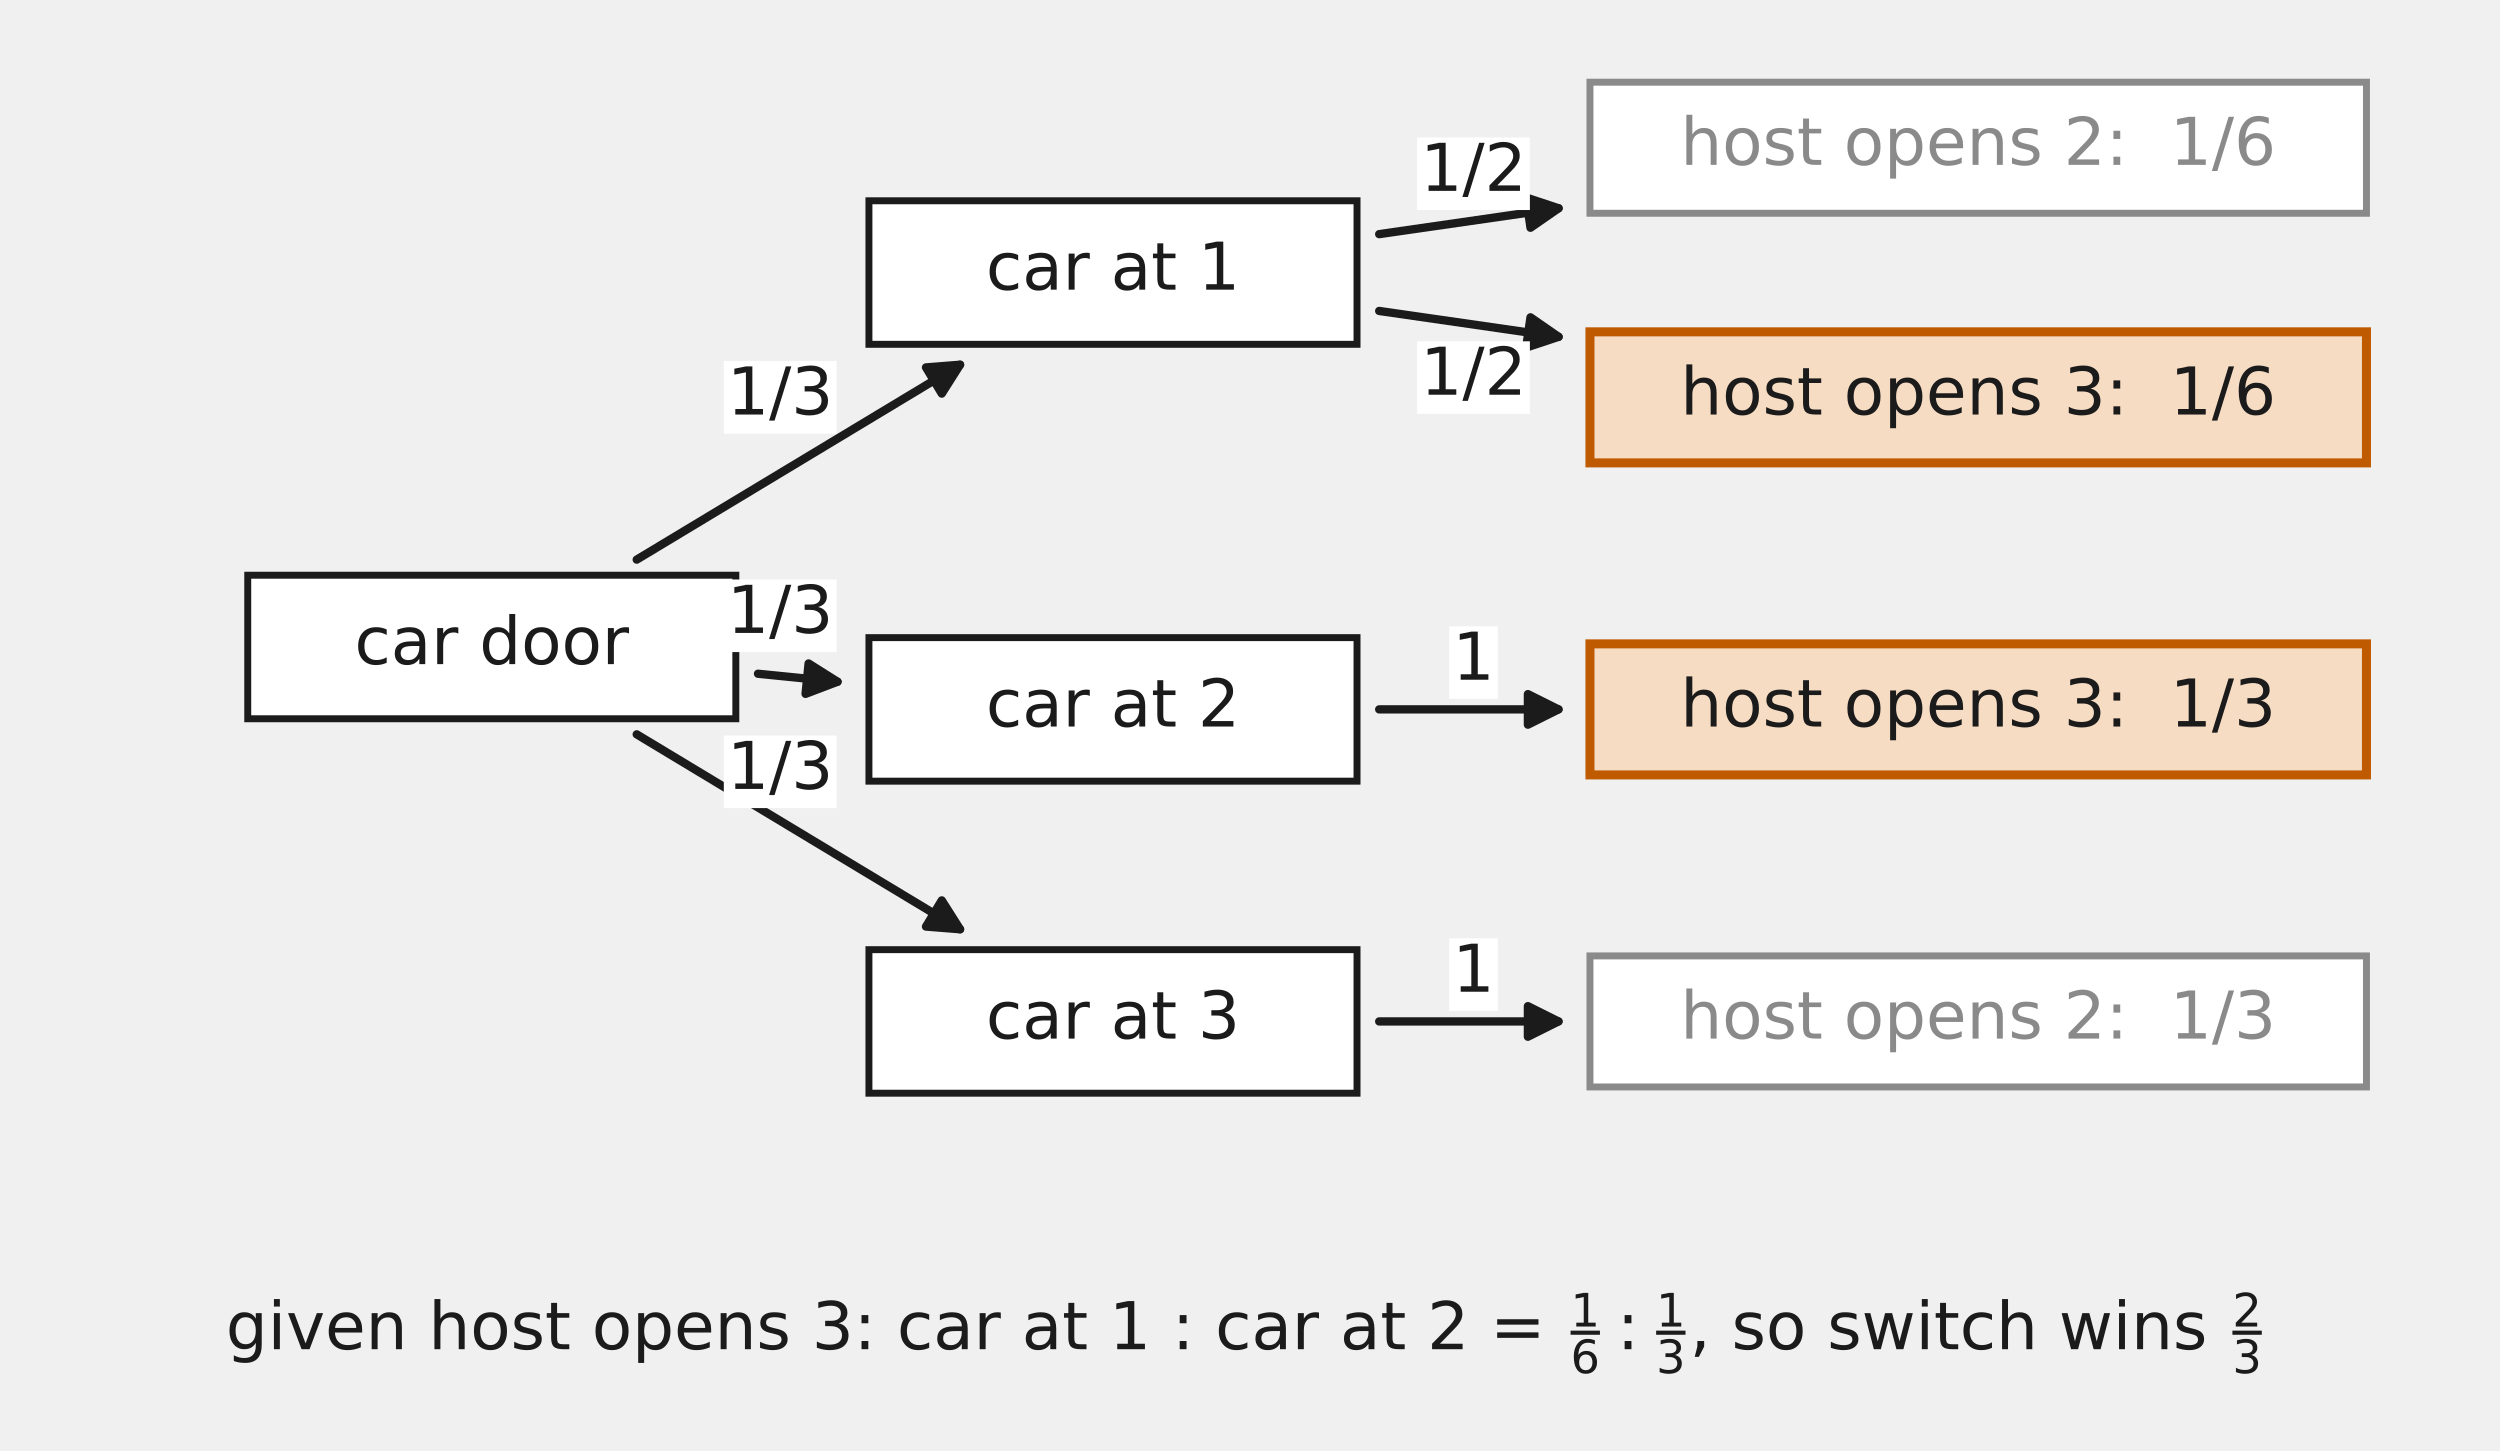
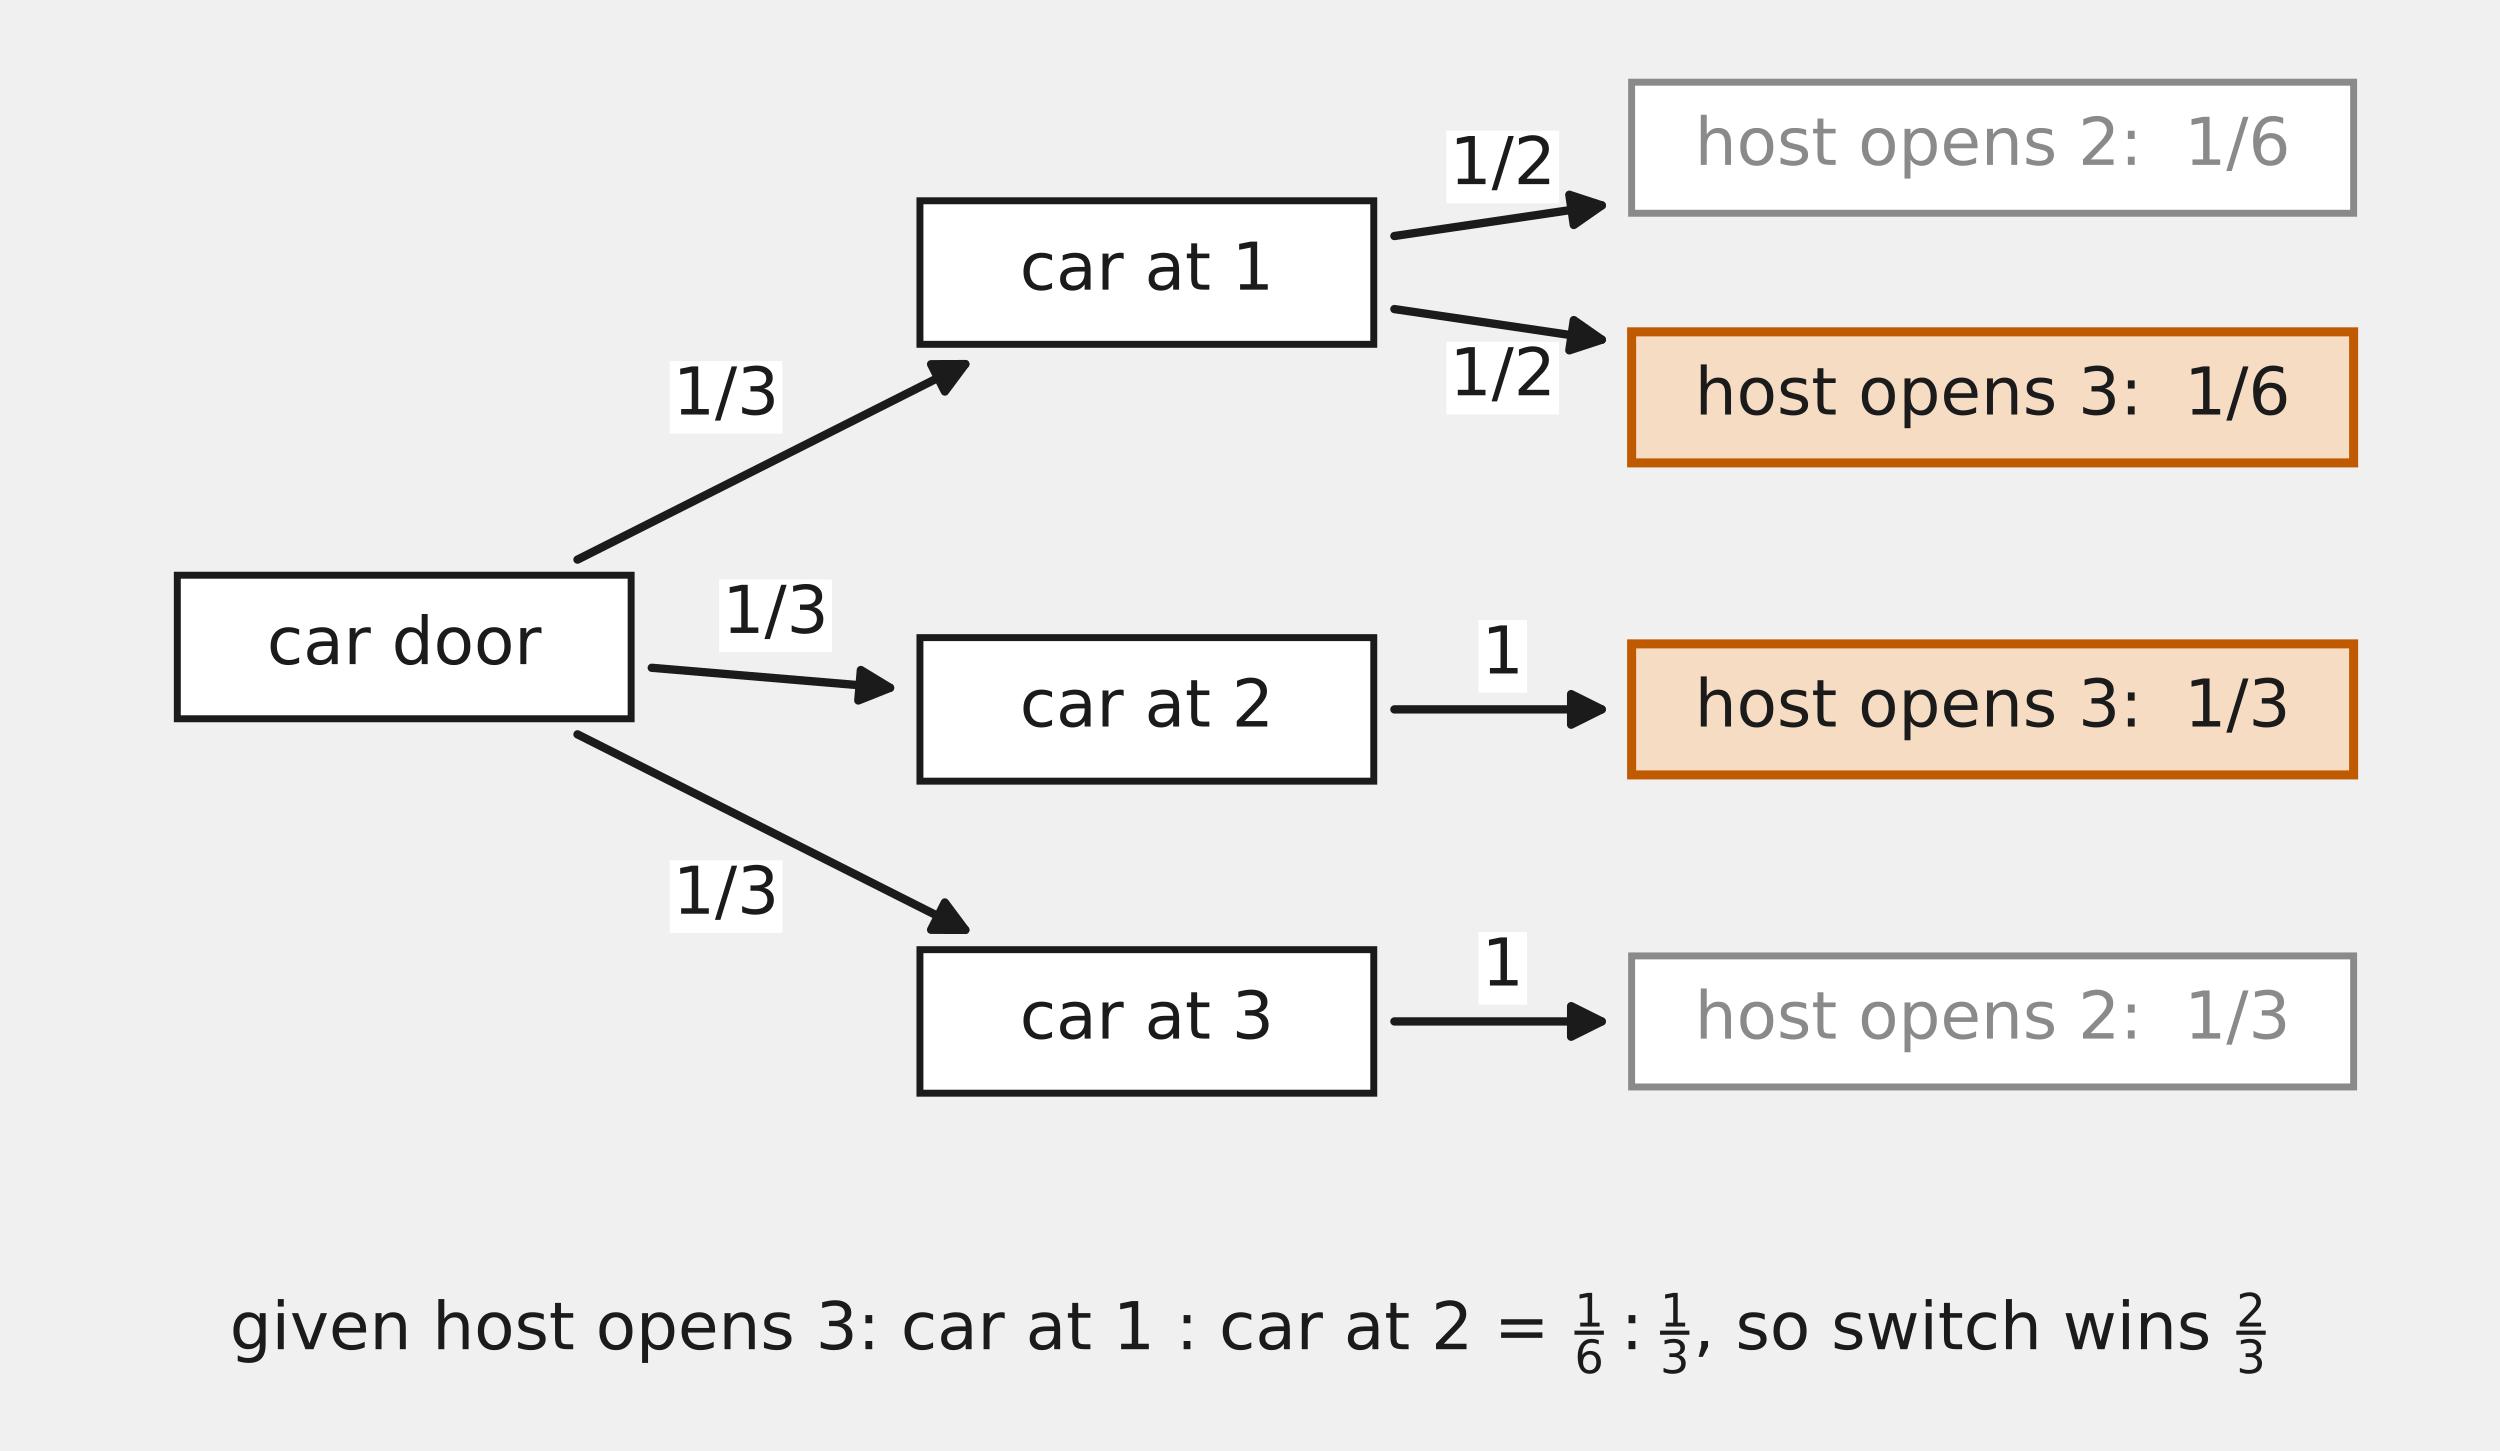
<svg xmlns="http://www.w3.org/2000/svg" xmlns:xlink="http://www.w3.org/1999/xlink" width="360pt" height="208.8pt" viewBox="0 0 360 208.8" version="1.1">
  <defs>
    <style type="text/css">*{stroke-linejoin: round; stroke-linecap: butt}</style>
  </defs>
  <g id="figure_1">
    <g id="patch_1">
      <path d="M 0 208.8  L 360 208.8  L 360 0  L 0 0  L 0 208.8  z " style="fill: none" />
    </g>
    <g id="axes_1">
      <g id="patch_2">
-         <path d="M 35.675 103.501  L 105.959 103.501  L 105.959 82.832  L 35.675 82.832  z " clip-path="url(#p940abf2a6c)" style="fill: #ffffff; stroke: #1b1b1b; stroke-linejoin: miter" />
+         <path d="M 25.533 103.501  L 90.884 103.501  L 90.884 82.832  L 25.533 82.832  z " clip-path="url(#p2ff3b4eec5)" style="fill: #ffffff; stroke: #1b1b1b; stroke-linejoin: miter" />
      </g>
      <g id="patch_3">
-         <path d="M 125.127 49.581  L 195.411 49.581  L 195.411 28.912  L 125.127 28.912  z " clip-path="url(#p940abf2a6c)" style="fill: #ffffff; stroke: #1b1b1b; stroke-linejoin: miter" />
+         <path d="M 132.472 49.581  L 197.823 49.581  L 197.823 28.912  L 132.472 28.912  z " clip-path="url(#p2ff3b4eec5)" style="fill: #ffffff; stroke: #1b1b1b; stroke-linejoin: miter" />
      </g>
      <g id="patch_4">
-         <path d="M 91.689 80.585  Q 115.543 66.207 138.248 52.521  " style="fill: none; stroke: #1b1b1b; stroke-width: 1.2; stroke-linecap: round" />
-         <path d="M 133.344 52.908  L 138.248 52.521  L 135.615 56.676  z " style="fill: #1b1b1b; stroke: #1b1b1b; stroke-width: 1.2; stroke-linecap: round" />
+         <path d="M 132.472 112.488  L 197.823 112.488  L 197.823 91.819  L 132.472 91.819  z " clip-path="url(#p2ff3b4eec5)" style="fill: #ffffff; stroke: #1b1b1b; stroke-linejoin: miter" />
      </g>
      <g id="patch_5">
-         <path d="M 125.127 112.488  L 195.411 112.488  L 195.411 91.819  L 125.127 91.819  z " clip-path="url(#p940abf2a6c)" style="fill: #ffffff; stroke: #1b1b1b; stroke-linejoin: miter" />
+         <path d="M 132.472 157.421  L 197.823 157.421  L 197.823 136.752  L 132.472 136.752  z " clip-path="url(#p2ff3b4eec5)" style="fill: #ffffff; stroke: #1b1b1b; stroke-linejoin: miter" />
      </g>
      <g id="patch_6">
-         <path d="M 109.154 97.018  Q 115.543 97.66 120.598 98.168  " style="fill: none; stroke: #1b1b1b; stroke-width: 1.2; stroke-linecap: round" />
-         <path d="M 116.439 95.539  L 120.598 98.168  L 116 99.917  z " style="fill: #1b1b1b; stroke: #1b1b1b; stroke-width: 1.2; stroke-linecap: round" />
+         <path d="M 234.955 30.709  L 338.923 30.709  L 338.923 11.837  L 234.955 11.837  z " clip-path="url(#p2ff3b4eec5)" style="fill: #ffffff; stroke: #8a8a8a; stroke-linejoin: miter" />
      </g>
      <g id="patch_7">
-         <path d="M 125.127 157.421  L 195.411 157.421  L 195.411 136.752  L 125.127 136.752  z " clip-path="url(#p940abf2a6c)" style="fill: #ffffff; stroke: #1b1b1b; stroke-linejoin: miter" />
+         <path d="M 234.955 66.656  L 338.923 66.656  L 338.923 47.784  L 234.955 47.784  z " clip-path="url(#p2ff3b4eec5)" style="fill: #f6dcc3; stroke: #c05a00; stroke-width: 1.3; stroke-linejoin: miter" />
      </g>
      <g id="patch_8">
-         <path d="M 91.689 105.748  Q 115.543 120.127 138.248 133.813  " style="fill: none; stroke: #1b1b1b; stroke-width: 1.2; stroke-linecap: round" />
-         <path d="M 135.615 129.657  L 138.248 133.813  L 133.344 133.425  z " style="fill: #1b1b1b; stroke: #1b1b1b; stroke-width: 1.2; stroke-linecap: round" />
+         <path d="M 234.955 111.589  L 338.923 111.589  L 338.923 92.717  L 234.955 92.717  z " clip-path="url(#p2ff3b4eec5)" style="fill: #f6dcc3; stroke: #c05a00; stroke-width: 1.3; stroke-linejoin: miter" />
      </g>
      <g id="patch_9">
-         <path d="M 198.606 33.716  Q 212.183 31.758 224.433 29.991  " style="fill: none; stroke: #1b1b1b; stroke-width: 1.2; stroke-linecap: round" />
-         <path d="M 219.764 28.441  L 224.433 29.991  L 220.392 32.796  z " style="fill: #1b1b1b; stroke: #1b1b1b; stroke-width: 1.2; stroke-linecap: round" />
+         <path d="M 234.955 156.523  L 338.923 156.523  L 338.923 137.651  L 234.955 137.651  z " clip-path="url(#p2ff3b4eec5)" style="fill: #ffffff; stroke: #8a8a8a; stroke-linejoin: miter" />
      </g>
      <g id="patch_10">
-         <path d="M 198.606 44.777  Q 212.183 46.736 224.433 48.503  " style="fill: none; stroke: #1b1b1b; stroke-width: 1.2; stroke-linecap: round" />
-         <path d="M 220.392 45.697  L 224.433 48.503  L 219.764 50.052  z " style="fill: #1b1b1b; stroke: #1b1b1b; stroke-width: 1.2; stroke-linecap: round" />
+         <path d="M 83.161 80.585  Q 111.678 66.207 138.997 52.432  " style="fill: none; stroke: #1b1b1b; stroke-width: 1.2; stroke-linecap: round" />
+         <path d="M 134.078 52.449  L 138.997 52.432  L 136.059 56.377  z " style="fill: #1b1b1b; stroke: #1b1b1b; stroke-width: 1.2; stroke-linecap: round" />
      </g>
      <g id="patch_11">
-         <path d="M 198.606 102.153  Q 212.183 102.153 224.419 102.153  " style="fill: none; stroke: #1b1b1b; stroke-width: 1.2; stroke-linecap: round" />
-         <path d="M 220.019 99.953  L 224.419 102.153  L 220.019 104.353  z " style="fill: #1b1b1b; stroke: #1b1b1b; stroke-width: 1.2; stroke-linecap: round" />
+         <path d="M 93.855 96.162  Q 111.678 97.66 128.164 99.045  " style="fill: none; stroke: #1b1b1b; stroke-width: 1.2; stroke-linecap: round" />
+         <path d="M 123.964 96.485  L 128.164 99.045  L 123.595 100.869  z " style="fill: #1b1b1b; stroke: #1b1b1b; stroke-width: 1.2; stroke-linecap: round" />
      </g>
      <g id="patch_12">
-         <path d="M 198.606 147.087  Q 212.183 147.087 224.419 147.087  " style="fill: none; stroke: #1b1b1b; stroke-width: 1.2; stroke-linecap: round" />
-         <path d="M 220.019 144.887  L 224.419 147.087  L 220.019 149.287  z " style="fill: #1b1b1b; stroke: #1b1b1b; stroke-width: 1.2; stroke-linecap: round" />
+         <path d="M 83.161 105.748  Q 111.678 120.127 138.997 133.901  " style="fill: none; stroke: #1b1b1b; stroke-width: 1.2; stroke-linecap: round" />
+         <path d="M 136.059 129.956  L 138.997 133.901  L 134.078 133.885  z " style="fill: #1b1b1b; stroke: #1b1b1b; stroke-width: 1.2; stroke-linecap: round" />
      </g>
      <g id="patch_13">
-         <path d="M 228.955 30.709  L 340.771 30.709  L 340.771 11.837  L 228.955 11.837  z " clip-path="url(#p940abf2a6c)" style="fill: #ffffff; stroke: #8a8a8a; stroke-linejoin: miter" />
+         <path d="M 200.794 33.986  Q 216.389 31.685 230.657 29.579  " style="fill: none; stroke: #1b1b1b; stroke-width: 1.2; stroke-linecap: round" />
+         <path d="M 225.983 28.045  L 230.657 29.579  L 226.625 32.398  z " style="fill: #1b1b1b; stroke: #1b1b1b; stroke-width: 1.2; stroke-linecap: round" />
      </g>
      <g id="patch_14">
-         <path d="M 228.955 66.656  L 340.771 66.656  L 340.771 47.784  L 228.955 47.784  z " clip-path="url(#p940abf2a6c)" style="fill: #f6dcc3; stroke: #c05a00; stroke-width: 1.3; stroke-linejoin: miter" />
+         <path d="M 200.794 44.507  Q 216.389 46.809 230.657 48.914  " style="fill: none; stroke: #1b1b1b; stroke-width: 1.2; stroke-linecap: round" />
+         <path d="M 226.625 46.095  L 230.657 48.914  L 225.983 50.448  z " style="fill: #1b1b1b; stroke: #1b1b1b; stroke-width: 1.2; stroke-linecap: round" />
      </g>
      <g id="patch_15">
-         <path d="M 228.955 111.589  L 340.771 111.589  L 340.771 92.717  L 228.955 92.717  z " clip-path="url(#p940abf2a6c)" style="fill: #f6dcc3; stroke: #c05a00; stroke-width: 1.3; stroke-linejoin: miter" />
+         <path d="M 200.794 102.153  Q 216.389 102.153 230.643 102.153  " style="fill: none; stroke: #1b1b1b; stroke-width: 1.2; stroke-linecap: round" />
+         <path d="M 226.243 99.953  L 230.643 102.153  L 226.243 104.353  z " style="fill: #1b1b1b; stroke: #1b1b1b; stroke-width: 1.2; stroke-linecap: round" />
      </g>
      <g id="patch_16">
-         <path d="M 228.955 156.523  L 340.771 156.523  L 340.771 137.651  L 228.955 137.651  z " clip-path="url(#p940abf2a6c)" style="fill: #ffffff; stroke: #8a8a8a; stroke-linejoin: miter" />
+         <path d="M 200.794 147.087  Q 216.389 147.087 230.643 147.087  " style="fill: none; stroke: #1b1b1b; stroke-width: 1.2; stroke-linecap: round" />
+         <path d="M 226.243 144.887  L 230.643 147.087  L 226.243 149.287  z " style="fill: #1b1b1b; stroke: #1b1b1b; stroke-width: 1.2; stroke-linecap: round" />
      </g>
      <g id="text_1">
-         <g style="fill: #1b1b1b" transform="translate(32.51986 194.3475) scale(0.095 -0.095)">
+         <g style="fill: #1b1b1b" transform="translate(33.0825 194.3475) scale(0.095 -0.095)">
          <defs>
            <path id="DejaVuSans-4a" d="M 2906 1791  Q 2906 2416 2648 2759  Q 2391 3103 1925 3103  Q 1463 3103 1205 2759  Q 947 2416 947 1791  Q 947 1169 1205 825  Q 1463 481 1925 481  Q 2391 481 2648 825  Q 2906 1169 2906 1791  z M 3481 434  Q 3481 -459 3084 -895  Q 2688 -1331 1869 -1331  Q 1566 -1331 1297 -1286  Q 1028 -1241 775 -1147  L 775 -588  Q 1028 -725 1275 -790  Q 1522 -856 1778 -856  Q 2344 -856 2625 -561  Q 2906 -266 2906 331  L 2906 616  Q 2728 306 2450 153  Q 2172 0 1784 0  Q 1141 0 747 490  Q 353 981 353 1791  Q 353 2603 747 3093  Q 1141 3584 1784 3584  Q 2172 3584 2450 3431  Q 2728 3278 2906 2969  L 2906 3500  L 3481 3500  L 3481 434  z " transform="scale(0.015625)" />
            <path id="DejaVuSans-4c" d="M 603 3500  L 1178 3500  L 1178 0  L 603 0  L 603 3500  z M 603 4863  L 1178 4863  L 1178 4134  L 603 4134  L 603 4863  z " transform="scale(0.015625)" />
            <path id="DejaVuSans-59" d="M 191 3500  L 800 3500  L 1894 563  L 2988 3500  L 3597 3500  L 2284 0  L 1503 0  L 191 3500  z " transform="scale(0.015625)" />
            <path id="DejaVuSans-48" d="M 3597 1894  L 3597 1613  L 953 1613  Q 991 1019 1311 708  Q 1631 397 2203 397  Q 2534 397 2845 478  Q 3156 559 3463 722  L 3463 178  Q 3153 47 2828 -22  Q 2503 -91 2169 -91  Q 1331 -91 842 396  Q 353 884 353 1716  Q 353 2575 817 3079  Q 1281 3584 2069 3584  Q 2775 3584 3186 3129  Q 3597 2675 3597 1894  z M 3022 2063  Q 3016 2534 2758 2815  Q 2500 3097 2075 3097  Q 1594 3097 1305 2825  Q 1016 2553 972 2059  L 3022 2063  z " transform="scale(0.015625)" />
            <path id="DejaVuSans-51" d="M 3513 2113  L 3513 0  L 2938 0  L 2938 2094  Q 2938 2591 2744 2837  Q 2550 3084 2163 3084  Q 1697 3084 1428 2787  Q 1159 2491 1159 1978  L 1159 0  L 581 0  L 581 3500  L 1159 3500  L 1159 2956  Q 1366 3272 1645 3428  Q 1925 3584 2291 3584  Q 2894 3584 3203 3211  Q 3513 2838 3513 2113  z " transform="scale(0.015625)" />
            <path id="DejaVuSans-3" transform="scale(0.015625)" />
            <path id="DejaVuSans-4b" d="M 3513 2113  L 3513 0  L 2938 0  L 2938 2094  Q 2938 2591 2744 2837  Q 2550 3084 2163 3084  Q 1697 3084 1428 2787  Q 1159 2491 1159 1978  L 1159 0  L 581 0  L 581 4863  L 1159 4863  L 1159 2956  Q 1366 3272 1645 3428  Q 1925 3584 2291 3584  Q 2894 3584 3203 3211  Q 3513 2838 3513 2113  z " transform="scale(0.015625)" />
            <path id="DejaVuSans-52" d="M 1959 3097  Q 1497 3097 1228 2736  Q 959 2375 959 1747  Q 959 1119 1226 758  Q 1494 397 1959 397  Q 2419 397 2687 759  Q 2956 1122 2956 1747  Q 2956 2369 2687 2733  Q 2419 3097 1959 3097  z M 1959 3584  Q 2709 3584 3137 3096  Q 3566 2609 3566 1747  Q 3566 888 3137 398  Q 2709 -91 1959 -91  Q 1206 -91 779 398  Q 353 888 353 1747  Q 353 2609 779 3096  Q 1206 3584 1959 3584  z " transform="scale(0.015625)" />
            <path id="DejaVuSans-56" d="M 2834 3397  L 2834 2853  Q 2591 2978 2328 3040  Q 2066 3103 1784 3103  Q 1356 3103 1142 2972  Q 928 2841 928 2578  Q 928 2378 1081 2264  Q 1234 2150 1697 2047  L 1894 2003  Q 2506 1872 2764 1633  Q 3022 1394 3022 966  Q 3022 478 2636 193  Q 2250 -91 1575 -91  Q 1294 -91 989 -36  Q 684 19 347 128  L 347 722  Q 666 556 975 473  Q 1284 391 1588 391  Q 1994 391 2212 530  Q 2431 669 2431 922  Q 2431 1156 2273 1281  Q 2116 1406 1581 1522  L 1381 1569  Q 847 1681 609 1914  Q 372 2147 372 2553  Q 372 3047 722 3315  Q 1072 3584 1716 3584  Q 2034 3584 2315 3537  Q 2597 3491 2834 3397  z " transform="scale(0.015625)" />
            <path id="DejaVuSans-57" d="M 1172 4494  L 1172 3500  L 2356 3500  L 2356 3053  L 1172 3053  L 1172 1153  Q 1172 725 1289 603  Q 1406 481 1766 481  L 2356 481  L 2356 0  L 1766 0  Q 1100 0 847 248  Q 594 497 594 1153  L 594 3053  L 172 3053  L 172 3500  L 594 3500  L 594 4494  L 1172 4494  z " transform="scale(0.015625)" />
            <path id="DejaVuSans-53" d="M 1159 525  L 1159 -1331  L 581 -1331  L 581 3500  L 1159 3500  L 1159 2969  Q 1341 3281 1617 3432  Q 1894 3584 2278 3584  Q 2916 3584 3314 3078  Q 3713 2572 3713 1747  Q 3713 922 3314 415  Q 2916 -91 2278 -91  Q 1894 -91 1617 61  Q 1341 213 1159 525  z M 3116 1747  Q 3116 2381 2855 2742  Q 2594 3103 2138 3103  Q 1681 3103 1420 2742  Q 1159 2381 1159 1747  Q 1159 1113 1420 752  Q 1681 391 2138 391  Q 2594 391 2855 752  Q 3116 1113 3116 1747  z " transform="scale(0.015625)" />
            <path id="DejaVuSans-16" d="M 2597 2516  Q 3050 2419 3304 2112  Q 3559 1806 3559 1356  Q 3559 666 3084 287  Q 2609 -91 1734 -91  Q 1441 -91 1130 -33  Q 819 25 488 141  L 488 750  Q 750 597 1062 519  Q 1375 441 1716 441  Q 2309 441 2620 675  Q 2931 909 2931 1356  Q 2931 1769 2642 2001  Q 2353 2234 1838 2234  L 1294 2234  L 1294 2753  L 1863 2753  Q 2328 2753 2575 2939  Q 2822 3125 2822 3475  Q 2822 3834 2567 4026  Q 2313 4219 1838 4219  Q 1578 4219 1281 4162  Q 984 4106 628 3988  L 628 4550  Q 988 4650 1302 4700  Q 1616 4750 1894 4750  Q 2613 4750 3031 4423  Q 3450 4097 3450 3541  Q 3450 3153 3228 2886  Q 3006 2619 2597 2516  z " transform="scale(0.015625)" />
            <path id="DejaVuSans-1d" d="M 750 794  L 1409 794  L 1409 0  L 750 0  L 750 794  z M 750 3309  L 1409 3309  L 1409 2516  L 750 2516  L 750 3309  z " transform="scale(0.015625)" />
            <path id="DejaVuSans-46" d="M 3122 3366  L 3122 2828  Q 2878 2963 2633 3030  Q 2388 3097 2138 3097  Q 1578 3097 1268 2742  Q 959 2388 959 1747  Q 959 1106 1268 751  Q 1578 397 2138 397  Q 2388 397 2633 464  Q 2878 531 3122 666  L 3122 134  Q 2881 22 2623 -34  Q 2366 -91 2075 -91  Q 1284 -91 818 406  Q 353 903 353 1747  Q 353 2603 823 3093  Q 1294 3584 2113 3584  Q 2378 3584 2631 3529  Q 2884 3475 3122 3366  z " transform="scale(0.015625)" />
            <path id="DejaVuSans-44" d="M 2194 1759  Q 1497 1759 1228 1600  Q 959 1441 959 1056  Q 959 750 1161 570  Q 1363 391 1709 391  Q 2188 391 2477 730  Q 2766 1069 2766 1631  L 2766 1759  L 2194 1759  z M 3341 1997  L 3341 0  L 2766 0  L 2766 531  Q 2569 213 2275 61  Q 1981 -91 1556 -91  Q 1019 -91 701 211  Q 384 513 384 1019  Q 384 1609 779 1909  Q 1175 2209 1959 2209  L 2766 2209  L 2766 2266  Q 2766 2663 2505 2880  Q 2244 3097 1772 3097  Q 1472 3097 1187 3025  Q 903 2953 641 2809  L 641 3341  Q 956 3463 1253 3523  Q 1550 3584 1831 3584  Q 2591 3584 2966 3190  Q 3341 2797 3341 1997  z " transform="scale(0.015625)" />
            <path id="DejaVuSans-55" d="M 2631 2963  Q 2534 3019 2420 3045  Q 2306 3072 2169 3072  Q 1681 3072 1420 2755  Q 1159 2438 1159 1844  L 1159 0  L 581 0  L 581 3500  L 1159 3500  L 1159 2956  Q 1341 3275 1631 3429  Q 1922 3584 2338 3584  Q 2397 3584 2469 3576  Q 2541 3569 2628 3553  L 2631 2963  z " transform="scale(0.015625)" />
            <path id="DejaVuSans-14" d="M 794 531  L 1825 531  L 1825 4091  L 703 3866  L 703 4441  L 1819 4666  L 2450 4666  L 2450 531  L 3481 531  L 3481 0  L 794 0  L 794 531  z " transform="scale(0.015625)" />
            <path id="DejaVuSans-15" d="M 1228 531  L 3431 531  L 3431 0  L 469 0  L 469 531  Q 828 903 1448 1529  Q 2069 2156 2228 2338  Q 2531 2678 2651 2914  Q 2772 3150 2772 3378  Q 2772 3750 2511 3984  Q 2250 4219 1831 4219  Q 1534 4219 1204 4116  Q 875 4013 500 3803  L 500 4441  Q 881 4594 1212 4672  Q 1544 4750 1819 4750  Q 2544 4750 2975 4387  Q 3406 4025 3406 3419  Q 3406 3131 3298 2873  Q 3191 2616 2906 2266  Q 2828 2175 2409 1742  Q 1991 1309 1228 531  z " transform="scale(0.015625)" />
            <path id="DejaVuSans-20" d="M 678 2906  L 4684 2906  L 4684 2381  L 678 2381  L 678 2906  z M 678 1631  L 4684 1631  L 4684 1100  L 678 1100  L 678 1631  z " transform="scale(0.015625)" />
            <path id="DejaVuSans-19" d="M 2113 2584  Q 1688 2584 1439 2293  Q 1191 2003 1191 1497  Q 1191 994 1439 701  Q 1688 409 2113 409  Q 2538 409 2786 701  Q 3034 994 3034 1497  Q 3034 2003 2786 2293  Q 2538 2584 2113 2584  z M 3366 4563  L 3366 3988  Q 3128 4100 2886 4159  Q 2644 4219 2406 4219  Q 1781 4219 1451 3797  Q 1122 3375 1075 2522  Q 1259 2794 1537 2939  Q 1816 3084 2150 3084  Q 2853 3084 3261 2657  Q 3669 2231 3669 1497  Q 3669 778 3244 343  Q 2819 -91 2113 -91  Q 1303 -91 875 529  Q 447 1150 447 2328  Q 447 3434 972 4092  Q 1497 4750 2381 4750  Q 2619 4750 2861 4703  Q 3103 4656 3366 4563  z " transform="scale(0.015625)" />
            <path id="DejaVuSans-f" d="M 750 794  L 1409 794  L 1409 256  L 897 -744  L 494 -744  L 750 256  L 750 794  z " transform="scale(0.015625)" />
            <path id="DejaVuSans-5a" d="M 269 3500  L 844 3500  L 1563 769  L 2278 3500  L 2956 3500  L 3675 769  L 4391 3500  L 4966 3500  L 4050 0  L 3372 0  L 2619 2869  L 1863 0  L 1184 0  L 269 3500  z " transform="scale(0.015625)" />
          </defs>
          <use xlink:href="#DejaVuSans-4a" transform="translate(0 0.671875)" />
          <use xlink:href="#DejaVuSans-4c" transform="translate(63.47656 0.671875)" />
          <use xlink:href="#DejaVuSans-59" transform="translate(91.25977 0.671875)" />
          <use xlink:href="#DejaVuSans-48" transform="translate(150.4395 0.671875)" />
          <use xlink:href="#DejaVuSans-51" transform="translate(211.9629 0.671875)" />
          <use xlink:href="#DejaVuSans-3" transform="translate(275.3418 0.671875)" />
          <use xlink:href="#DejaVuSans-4b" transform="translate(307.1289 0.671875)" />
          <use xlink:href="#DejaVuSans-52" transform="translate(370.5078 0.671875)" />
          <use xlink:href="#DejaVuSans-56" transform="translate(431.6895 0.671875)" />
          <use xlink:href="#DejaVuSans-57" transform="translate(483.7891 0.671875)" />
          <use xlink:href="#DejaVuSans-3" transform="translate(522.998 0.671875)" />
          <use xlink:href="#DejaVuSans-52" transform="translate(554.7852 0.671875)" />
          <use xlink:href="#DejaVuSans-53" transform="translate(615.9668 0.671875)" />
          <use xlink:href="#DejaVuSans-48" transform="translate(679.4434 0.671875)" />
          <use xlink:href="#DejaVuSans-51" transform="translate(740.9668 0.671875)" />
          <use xlink:href="#DejaVuSans-56" transform="translate(804.3457 0.671875)" />
          <use xlink:href="#DejaVuSans-3" transform="translate(856.4453 0.671875)" />
          <use xlink:href="#DejaVuSans-16" transform="translate(888.2324 0.671875)" />
          <use xlink:href="#DejaVuSans-1d" transform="translate(951.8555 0.671875)" />
          <use xlink:href="#DejaVuSans-3" transform="translate(985.5469 0.671875)" />
          <use xlink:href="#DejaVuSans-46" transform="translate(1017.334 0.671875)" />
          <use xlink:href="#DejaVuSans-44" transform="translate(1072.314 0.671875)" />
          <use xlink:href="#DejaVuSans-55" transform="translate(1133.594 0.671875)" />
          <use xlink:href="#DejaVuSans-3" transform="translate(1174.707 0.671875)" />
          <use xlink:href="#DejaVuSans-44" transform="translate(1206.494 0.671875)" />
          <use xlink:href="#DejaVuSans-57" transform="translate(1267.773 0.671875)" />
          <use xlink:href="#DejaVuSans-3" transform="translate(1306.982 0.671875)" />
          <use xlink:href="#DejaVuSans-14" transform="translate(1338.77 0.671875)" />
          <use xlink:href="#DejaVuSans-3" transform="translate(1402.393 0.671875)" />
          <use xlink:href="#DejaVuSans-1d" transform="translate(1434.18 0.671875)" />
          <use xlink:href="#DejaVuSans-3" transform="translate(1467.871 0.671875)" />
          <use xlink:href="#DejaVuSans-46" transform="translate(1499.658 0.671875)" />
          <use xlink:href="#DejaVuSans-44" transform="translate(1554.639 0.671875)" />
          <use xlink:href="#DejaVuSans-55" transform="translate(1615.918 0.671875)" />
          <use xlink:href="#DejaVuSans-3" transform="translate(1657.031 0.671875)" />
          <use xlink:href="#DejaVuSans-44" transform="translate(1688.818 0.671875)" />
          <use xlink:href="#DejaVuSans-57" transform="translate(1750.098 0.671875)" />
          <use xlink:href="#DejaVuSans-3" transform="translate(1789.307 0.671875)" />
          <use xlink:href="#DejaVuSans-15" transform="translate(1821.094 0.671875)" />
          <use xlink:href="#DejaVuSans-3" transform="translate(1884.717 0.671875)" />
          <use xlink:href="#DejaVuSans-20" transform="translate(1916.504 0.671875)" />
          <use xlink:href="#DejaVuSans-3" transform="translate(2000.293 0.671875)" />
          <use xlink:href="#DejaVuSans-14" transform="translate(2038.33 35.04688) scale(0.7)" />
          <use xlink:href="#DejaVuSans-19" transform="translate(2038.33 -35.65625) scale(0.7)" />
          <use xlink:href="#DejaVuSans-1d" transform="translate(2108.599 0.671875)" />
          <use xlink:href="#DejaVuSans-14" transform="translate(2168.022 35.04688) scale(0.7)" />
          <use xlink:href="#DejaVuSans-16" transform="translate(2168.022 -35.65625) scale(0.7)" />
          <use xlink:href="#DejaVuSans-f" transform="translate(2218.809 0.671875)" />
          <use xlink:href="#DejaVuSans-3" transform="translate(2250.596 0.671875)" />
          <use xlink:href="#DejaVuSans-56" transform="translate(2282.383 0.671875)" />
          <use xlink:href="#DejaVuSans-52" transform="translate(2334.482 0.671875)" />
          <use xlink:href="#DejaVuSans-3" transform="translate(2395.664 0.671875)" />
          <use xlink:href="#DejaVuSans-56" transform="translate(2427.451 0.671875)" />
          <use xlink:href="#DejaVuSans-5a" transform="translate(2479.551 0.671875)" />
          <use xlink:href="#DejaVuSans-4c" transform="translate(2561.338 0.671875)" />
          <use xlink:href="#DejaVuSans-57" transform="translate(2589.121 0.671875)" />
          <use xlink:href="#DejaVuSans-46" transform="translate(2628.33 0.671875)" />
          <use xlink:href="#DejaVuSans-4b" transform="translate(2683.311 0.671875)" />
          <use xlink:href="#DejaVuSans-3" transform="translate(2746.689 0.671875)" />
          <use xlink:href="#DejaVuSans-5a" transform="translate(2778.477 0.671875)" />
          <use xlink:href="#DejaVuSans-4c" transform="translate(2860.264 0.671875)" />
          <use xlink:href="#DejaVuSans-51" transform="translate(2888.047 0.671875)" />
          <use xlink:href="#DejaVuSans-56" transform="translate(2951.426 0.671875)" />
          <use xlink:href="#DejaVuSans-3" transform="translate(3003.525 0.671875)" />
          <use xlink:href="#DejaVuSans-15" transform="translate(3041.562 35.04688) scale(0.7)" />
          <use xlink:href="#DejaVuSans-16" transform="translate(3041.562 -35.65625) scale(0.7)" />
          <path d="M 2038.33 22.547  L 2038.33 28.797  L 2082.866 28.797  L 2082.866 22.547  L 2038.33 22.547  z " />
          <path d="M 2168.022 22.547  L 2168.022 28.797  L 2212.559 28.797  L 2212.559 22.547  L 2168.022 22.547  z " />
          <path d="M 3041.562 22.547  L 3041.562 28.797  L 3086.099 28.797  L 3086.099 22.547  L 3041.562 22.547  z " />
        </g>
      </g>
      <g id="text_2">
-         <g style="fill: #1b1b1b" transform="translate(51.05104 95.63481) scale(0.095 -0.095)">
+         <g style="fill: #1b1b1b" transform="translate(38.44248 95.63481) scale(0.095 -0.095)">
          <defs>
            <path id="DejaVuSans-47" d="M 2906 2969  L 2906 4863  L 3481 4863  L 3481 0  L 2906 0  L 2906 525  Q 2725 213 2448 61  Q 2172 -91 1784 -91  Q 1150 -91 751 415  Q 353 922 353 1747  Q 353 2572 751 3078  Q 1150 3584 1784 3584  Q 2172 3584 2448 3432  Q 2725 3281 2906 2969  z M 947 1747  Q 947 1113 1208 752  Q 1469 391 1925 391  Q 2381 391 2643 752  Q 2906 1113 2906 1747  Q 2906 2381 2643 2742  Q 2381 3103 1925 3103  Q 1469 3103 1208 2742  Q 947 2381 947 1747  z " transform="scale(0.015625)" />
          </defs>
          <use xlink:href="#DejaVuSans-46" />
          <use xlink:href="#DejaVuSans-44" transform="translate(54.98438 0)" />
          <use xlink:href="#DejaVuSans-55" transform="translate(116.2656 0)" />
          <use xlink:href="#DejaVuSans-3" transform="translate(157.375 0)" />
          <use xlink:href="#DejaVuSans-47" transform="translate(189.1562 0)" />
          <use xlink:href="#DejaVuSans-52" transform="translate(252.6406 0)" />
          <use xlink:href="#DejaVuSans-52" transform="translate(313.8281 0)" />
          <use xlink:href="#DejaVuSans-55" transform="translate(375.0156 0)" />
        </g>
      </g>
      <g id="text_3">
-         <g style="fill: #1b1b1b" transform="translate(141.9793 41.71444) scale(0.095 -0.095)">
+         <g style="fill: #1b1b1b" transform="translate(146.8576 41.71444) scale(0.095 -0.095)">
          <use xlink:href="#DejaVuSans-46" />
          <use xlink:href="#DejaVuSans-44" transform="translate(54.98438 0)" />
          <use xlink:href="#DejaVuSans-55" transform="translate(116.2656 0)" />
          <use xlink:href="#DejaVuSans-3" transform="translate(157.375 0)" />
          <use xlink:href="#DejaVuSans-44" transform="translate(189.1562 0)" />
          <use xlink:href="#DejaVuSans-57" transform="translate(250.4375 0)" />
          <use xlink:href="#DejaVuSans-3" transform="translate(289.6406 0)" />
          <use xlink:href="#DejaVuSans-14" transform="translate(321.4219 0)" />
        </g>
      </g>
      <g id="text_4">
-         <g style="fill: #1b1b1b" transform="translate(141.9793 104.6211) scale(0.095 -0.095)">
+         <g style="fill: #1b1b1b" transform="translate(146.8576 104.6211) scale(0.095 -0.095)">
          <use xlink:href="#DejaVuSans-46" />
          <use xlink:href="#DejaVuSans-44" transform="translate(54.98438 0)" />
          <use xlink:href="#DejaVuSans-55" transform="translate(116.2656 0)" />
          <use xlink:href="#DejaVuSans-3" transform="translate(157.375 0)" />
          <use xlink:href="#DejaVuSans-44" transform="translate(189.1562 0)" />
          <use xlink:href="#DejaVuSans-57" transform="translate(250.4375 0)" />
          <use xlink:href="#DejaVuSans-3" transform="translate(289.6406 0)" />
          <use xlink:href="#DejaVuSans-15" transform="translate(321.4219 0)" />
        </g>
      </g>
      <g id="text_5">
-         <g style="fill: #1b1b1b" transform="translate(141.9793 149.5544) scale(0.095 -0.095)">
+         <g style="fill: #1b1b1b" transform="translate(146.8576 149.5544) scale(0.095 -0.095)">
          <use xlink:href="#DejaVuSans-46" />
          <use xlink:href="#DejaVuSans-44" transform="translate(54.98438 0)" />
          <use xlink:href="#DejaVuSans-55" transform="translate(116.2656 0)" />
          <use xlink:href="#DejaVuSans-3" transform="translate(157.375 0)" />
          <use xlink:href="#DejaVuSans-44" transform="translate(189.1562 0)" />
          <use xlink:href="#DejaVuSans-57" transform="translate(250.4375 0)" />
          <use xlink:href="#DejaVuSans-3" transform="translate(289.6406 0)" />
          <use xlink:href="#DejaVuSans-16" transform="translate(321.4219 0)" />
        </g>
      </g>
      <g id="text_6">
-         <g style="fill: #8a8a8a" transform="translate(241.975 23.74148) scale(0.095 -0.095)">
+         <g style="fill: #8a8a8a" transform="translate(244.0509 23.74148) scale(0.095 -0.095)">
          <defs>
            <path id="DejaVuSans-12" d="M 1625 4666  L 2156 4666  L 531 -594  L 0 -594  L 1625 4666  z " transform="scale(0.015625)" />
          </defs>
          <use xlink:href="#DejaVuSans-4b" />
          <use xlink:href="#DejaVuSans-52" transform="translate(63.375 0)" />
          <use xlink:href="#DejaVuSans-56" transform="translate(124.5625 0)" />
          <use xlink:href="#DejaVuSans-57" transform="translate(176.6562 0)" />
          <use xlink:href="#DejaVuSans-3" transform="translate(215.8594 0)" />
          <use xlink:href="#DejaVuSans-52" transform="translate(247.6406 0)" />
          <use xlink:href="#DejaVuSans-53" transform="translate(308.8281 0)" />
          <use xlink:href="#DejaVuSans-48" transform="translate(372.3125 0)" />
          <use xlink:href="#DejaVuSans-51" transform="translate(433.8438 0)" />
          <use xlink:href="#DejaVuSans-56" transform="translate(497.2188 0)" />
          <use xlink:href="#DejaVuSans-3" transform="translate(549.3125 0)" />
          <use xlink:href="#DejaVuSans-15" transform="translate(581.0938 0)" />
          <use xlink:href="#DejaVuSans-1d" transform="translate(644.7188 0)" />
          <use xlink:href="#DejaVuSans-3" transform="translate(678.4062 0)" />
          <use xlink:href="#DejaVuSans-3" transform="translate(710.1875 0)" />
          <use xlink:href="#DejaVuSans-14" transform="translate(741.9688 0)" />
          <use xlink:href="#DejaVuSans-12" transform="translate(805.5938 0)" />
          <use xlink:href="#DejaVuSans-19" transform="translate(839.2812 0)" />
        </g>
      </g>
      <g id="text_7">
-         <g style="fill: #1b1b1b" transform="translate(241.975 59.68814) scale(0.095 -0.095)">
+         <g style="fill: #1b1b1b" transform="translate(244.0509 59.68814) scale(0.095 -0.095)">
          <use xlink:href="#DejaVuSans-4b" />
          <use xlink:href="#DejaVuSans-52" transform="translate(63.375 0)" />
          <use xlink:href="#DejaVuSans-56" transform="translate(124.5625 0)" />
          <use xlink:href="#DejaVuSans-57" transform="translate(176.6562 0)" />
          <use xlink:href="#DejaVuSans-3" transform="translate(215.8594 0)" />
          <use xlink:href="#DejaVuSans-52" transform="translate(247.6406 0)" />
          <use xlink:href="#DejaVuSans-53" transform="translate(308.8281 0)" />
          <use xlink:href="#DejaVuSans-48" transform="translate(372.3125 0)" />
          <use xlink:href="#DejaVuSans-51" transform="translate(433.8438 0)" />
          <use xlink:href="#DejaVuSans-56" transform="translate(497.2188 0)" />
          <use xlink:href="#DejaVuSans-3" transform="translate(549.3125 0)" />
          <use xlink:href="#DejaVuSans-16" transform="translate(581.0938 0)" />
          <use xlink:href="#DejaVuSans-1d" transform="translate(644.7188 0)" />
          <use xlink:href="#DejaVuSans-3" transform="translate(678.4062 0)" />
          <use xlink:href="#DejaVuSans-3" transform="translate(710.1875 0)" />
          <use xlink:href="#DejaVuSans-14" transform="translate(741.9688 0)" />
          <use xlink:href="#DejaVuSans-12" transform="translate(805.5938 0)" />
          <use xlink:href="#DejaVuSans-19" transform="translate(839.2812 0)" />
        </g>
      </g>
      <g id="text_8">
-         <g style="fill: #1b1b1b" transform="translate(241.975 104.6215) scale(0.095 -0.095)">
+         <g style="fill: #1b1b1b" transform="translate(244.0509 104.6215) scale(0.095 -0.095)">
          <use xlink:href="#DejaVuSans-4b" />
          <use xlink:href="#DejaVuSans-52" transform="translate(63.375 0)" />
          <use xlink:href="#DejaVuSans-56" transform="translate(124.5625 0)" />
          <use xlink:href="#DejaVuSans-57" transform="translate(176.6562 0)" />
          <use xlink:href="#DejaVuSans-3" transform="translate(215.8594 0)" />
          <use xlink:href="#DejaVuSans-52" transform="translate(247.6406 0)" />
          <use xlink:href="#DejaVuSans-53" transform="translate(308.8281 0)" />
          <use xlink:href="#DejaVuSans-48" transform="translate(372.3125 0)" />
          <use xlink:href="#DejaVuSans-51" transform="translate(433.8438 0)" />
          <use xlink:href="#DejaVuSans-56" transform="translate(497.2188 0)" />
          <use xlink:href="#DejaVuSans-3" transform="translate(549.3125 0)" />
          <use xlink:href="#DejaVuSans-16" transform="translate(581.0938 0)" />
          <use xlink:href="#DejaVuSans-1d" transform="translate(644.7188 0)" />
          <use xlink:href="#DejaVuSans-3" transform="translate(678.4062 0)" />
          <use xlink:href="#DejaVuSans-3" transform="translate(710.1875 0)" />
          <use xlink:href="#DejaVuSans-14" transform="translate(741.9688 0)" />
          <use xlink:href="#DejaVuSans-12" transform="translate(805.5938 0)" />
          <use xlink:href="#DejaVuSans-16" transform="translate(839.2812 0)" />
        </g>
      </g>
      <g id="text_9">
-         <g style="fill: #8a8a8a" transform="translate(241.975 149.5548) scale(0.095 -0.095)">
+         <g style="fill: #8a8a8a" transform="translate(244.0509 149.5548) scale(0.095 -0.095)">
          <use xlink:href="#DejaVuSans-4b" />
          <use xlink:href="#DejaVuSans-52" transform="translate(63.375 0)" />
          <use xlink:href="#DejaVuSans-56" transform="translate(124.5625 0)" />
          <use xlink:href="#DejaVuSans-57" transform="translate(176.6562 0)" />
          <use xlink:href="#DejaVuSans-3" transform="translate(215.8594 0)" />
          <use xlink:href="#DejaVuSans-52" transform="translate(247.6406 0)" />
          <use xlink:href="#DejaVuSans-53" transform="translate(308.8281 0)" />
          <use xlink:href="#DejaVuSans-48" transform="translate(372.3125 0)" />
          <use xlink:href="#DejaVuSans-51" transform="translate(433.8438 0)" />
          <use xlink:href="#DejaVuSans-56" transform="translate(497.2188 0)" />
          <use xlink:href="#DejaVuSans-3" transform="translate(549.3125 0)" />
          <use xlink:href="#DejaVuSans-15" transform="translate(581.0938 0)" />
          <use xlink:href="#DejaVuSans-1d" transform="translate(644.7188 0)" />
          <use xlink:href="#DejaVuSans-3" transform="translate(678.4062 0)" />
          <use xlink:href="#DejaVuSans-3" transform="translate(710.1875 0)" />
          <use xlink:href="#DejaVuSans-14" transform="translate(741.9688 0)" />
          <use xlink:href="#DejaVuSans-12" transform="translate(805.5938 0)" />
          <use xlink:href="#DejaVuSans-16" transform="translate(839.2812 0)" />
        </g>
      </g>
      <g id="text_10">
        <g id="patch_17">
-           <path d="M 104.229 62.445  L 120.468 62.445  L 120.468 51.995  L 104.229 51.995  z " style="fill: #ffffff" />
-         </g>
-         <g style="fill: #1b1b1b" transform="translate(104.7038 59.68777) scale(0.095 -0.095)">
+           <path d="M 96.429 62.445  L 112.668 62.445  L 112.668 51.995  L 96.429 51.995  z " style="fill: #ffffff" />
+         </g>
+         <g style="fill: #1b1b1b" transform="translate(96.9041 59.68777) scale(0.095 -0.095)">
          <use xlink:href="#DejaVuSans-14" />
          <use xlink:href="#DejaVuSans-12" transform="translate(63.625 0)" />
          <use xlink:href="#DejaVuSans-16" transform="translate(97.3125 0)" />
        </g>
      </g>
      <g id="text_11">
        <g id="patch_18">
-           <path d="M 104.229 93.898  L 120.468 93.898  L 120.468 83.448  L 104.229 83.448  z " style="fill: #ffffff" />
-         </g>
-         <g style="fill: #1b1b1b" transform="translate(104.7038 91.14111) scale(0.095 -0.095)">
+           <path d="M 103.558 93.898  L 119.797 93.898  L 119.797 83.448  L 103.558 83.448  z " style="fill: #ffffff" />
+         </g>
+         <g style="fill: #1b1b1b" transform="translate(104.0334 91.14111) scale(0.095 -0.095)">
          <use xlink:href="#DejaVuSans-14" />
          <use xlink:href="#DejaVuSans-12" transform="translate(63.625 0)" />
          <use xlink:href="#DejaVuSans-16" transform="translate(97.3125 0)" />
        </g>
      </g>
      <g id="text_12">
        <g id="patch_19">
-           <path d="M 104.229 116.365  L 120.468 116.365  L 120.468 105.915  L 104.229 105.915  z " style="fill: #ffffff" />
-         </g>
-         <g style="fill: #1b1b1b" transform="translate(104.7038 113.6078) scale(0.095 -0.095)">
+           <path d="M 96.429 134.338  L 112.668 134.338  L 112.668 123.888  L 96.429 123.888  z " style="fill: #ffffff" />
+         </g>
+         <g style="fill: #1b1b1b" transform="translate(96.9041 131.5811) scale(0.095 -0.095)">
          <use xlink:href="#DejaVuSans-14" />
          <use xlink:href="#DejaVuSans-12" transform="translate(63.625 0)" />
          <use xlink:href="#DejaVuSans-16" transform="translate(97.3125 0)" />
        </g>
      </g>
      <g id="text_13">
        <g id="patch_20">
-           <path d="M 204.064 30.243  L 220.303 30.243  L 220.303 19.793  L 204.064 19.793  z " style="fill: #ffffff" />
-         </g>
-         <g style="fill: #1b1b1b" transform="translate(204.5387 27.48555) scale(0.095 -0.095)">
+           <path d="M 208.269 29.271  L 224.508 29.271  L 224.508 18.821  L 208.269 18.821  z " style="fill: #ffffff" />
+         </g>
+         <g style="fill: #1b1b1b" transform="translate(208.7444 26.51382) scale(0.095 -0.095)">
          <use xlink:href="#DejaVuSans-14" />
          <use xlink:href="#DejaVuSans-12" transform="translate(63.625 0)" />
          <use xlink:href="#DejaVuSans-15" transform="translate(97.3125 0)" />
        </g>
      </g>
      <g id="text_14">
        <g id="patch_21">
-           <path d="M 204.064 59.599  L 220.303 59.599  L 220.303 49.149  L 204.064 49.149  z " style="fill: #ffffff" />
-         </g>
-         <g style="fill: #1b1b1b" transform="translate(204.5387 56.842) scale(0.095 -0.095)">
+           <path d="M 208.269 59.672  L 224.508 59.672  L 224.508 49.222  L 208.269 49.222  z " style="fill: #ffffff" />
+         </g>
+         <g style="fill: #1b1b1b" transform="translate(208.7444 56.91506) scale(0.095 -0.095)">
          <use xlink:href="#DejaVuSans-14" />
          <use xlink:href="#DejaVuSans-12" transform="translate(63.625 0)" />
          <use xlink:href="#DejaVuSans-15" transform="translate(97.3125 0)" />
        </g>
      </g>
      <g id="text_15">
        <g id="patch_22">
-           <path d="M 208.686 100.638  L 215.68 100.638  L 215.68 90.188  L 208.686 90.188  z " style="fill: #ffffff" />
-         </g>
-         <g style="fill: #1b1b1b" transform="translate(209.161 97.88111) scale(0.095 -0.095)">
+           <path d="M 212.892 99.74  L 219.886 99.74  L 219.886 89.29  L 212.892 89.29  z " style="fill: #ffffff" />
+         </g>
+         <g style="fill: #1b1b1b" transform="translate(213.3668 96.98244) scale(0.095 -0.095)">
          <use xlink:href="#DejaVuSans-14" />
        </g>
      </g>
      <g id="text_16">
        <g id="patch_23">
-           <path d="M 208.686 145.572  L 215.68 145.572  L 215.68 135.122  L 208.686 135.122  z " style="fill: #ffffff" />
-         </g>
-         <g style="fill: #1b1b1b" transform="translate(209.161 142.8144) scale(0.095 -0.095)">
+           <path d="M 212.892 144.673  L 219.886 144.673  L 219.886 134.223  L 212.892 134.223  z " style="fill: #ffffff" />
+         </g>
+         <g style="fill: #1b1b1b" transform="translate(213.3668 141.9158) scale(0.095 -0.095)">
          <use xlink:href="#DejaVuSans-14" />
        </g>
      </g>
    </g>
  </g>
  <defs>
-     <clipPath id="p940abf2a6c">
-       <rect x="13.312" y="3.3" width="338.64" height="202.2" />
+     <clipPath id="p2ff3b4eec5">
+       <rect x="10.68" y="3.3" width="338.64" height="202.2" />
    </clipPath>
  </defs>
</svg>
